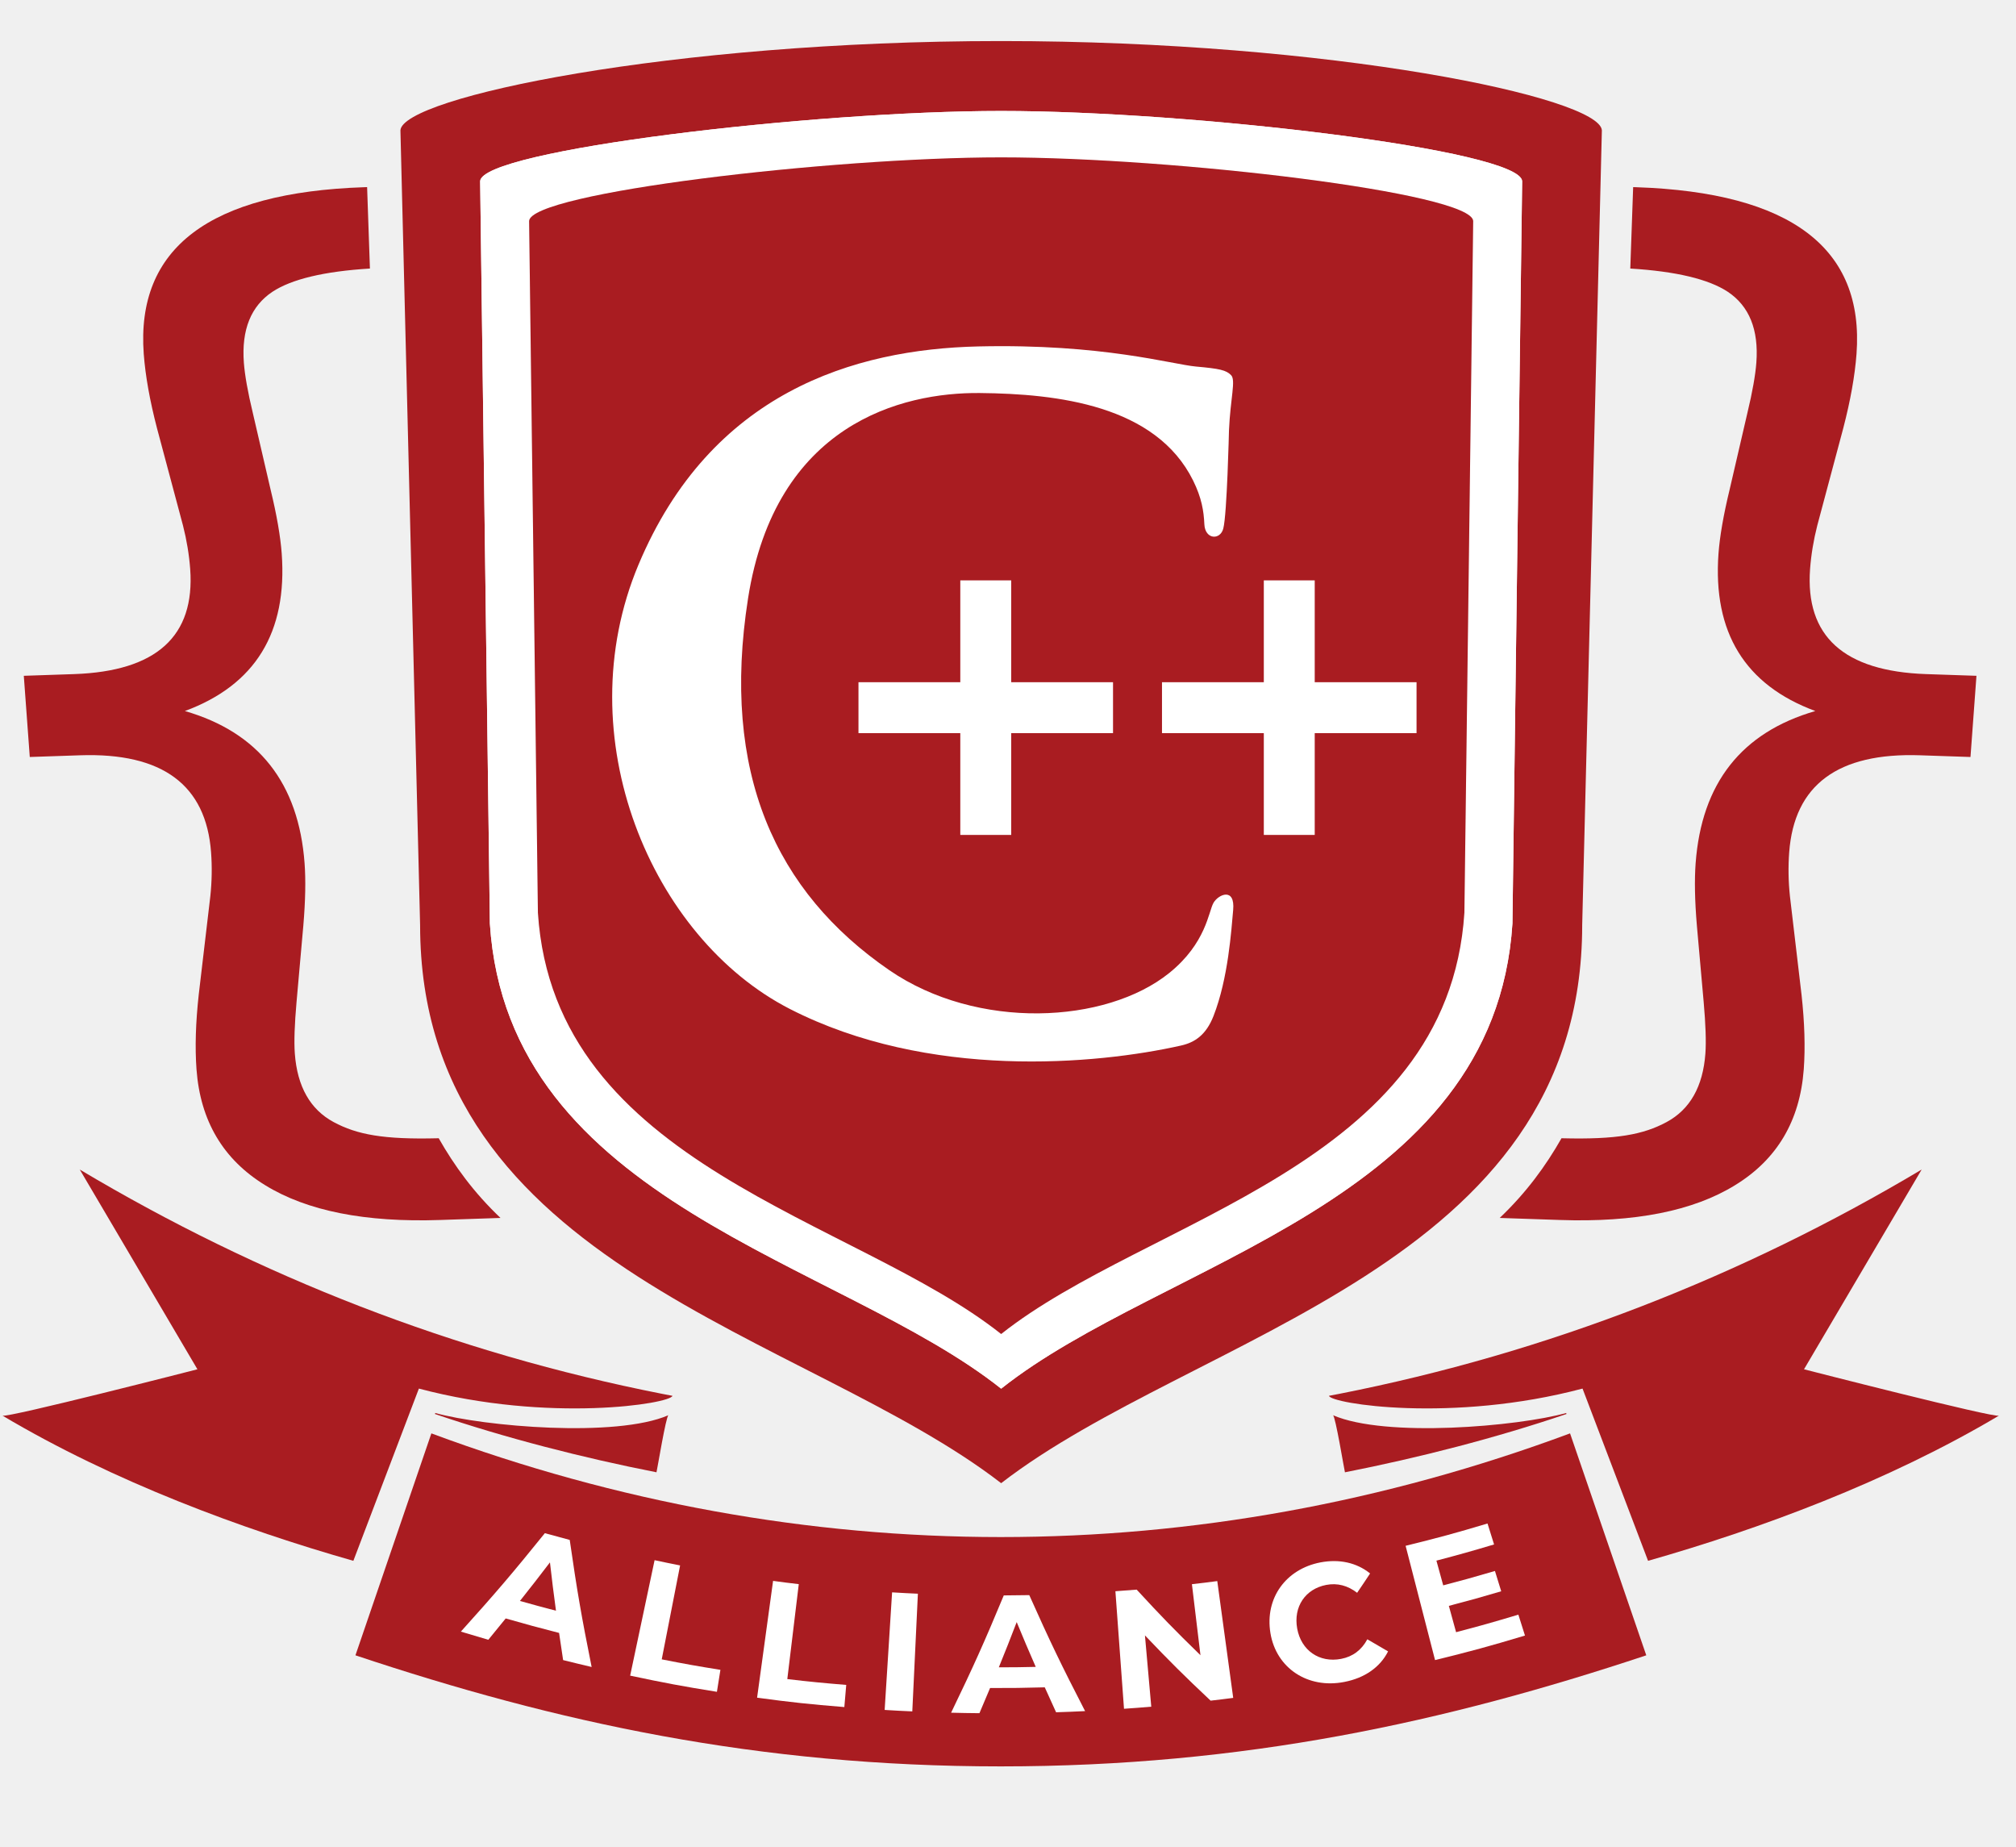
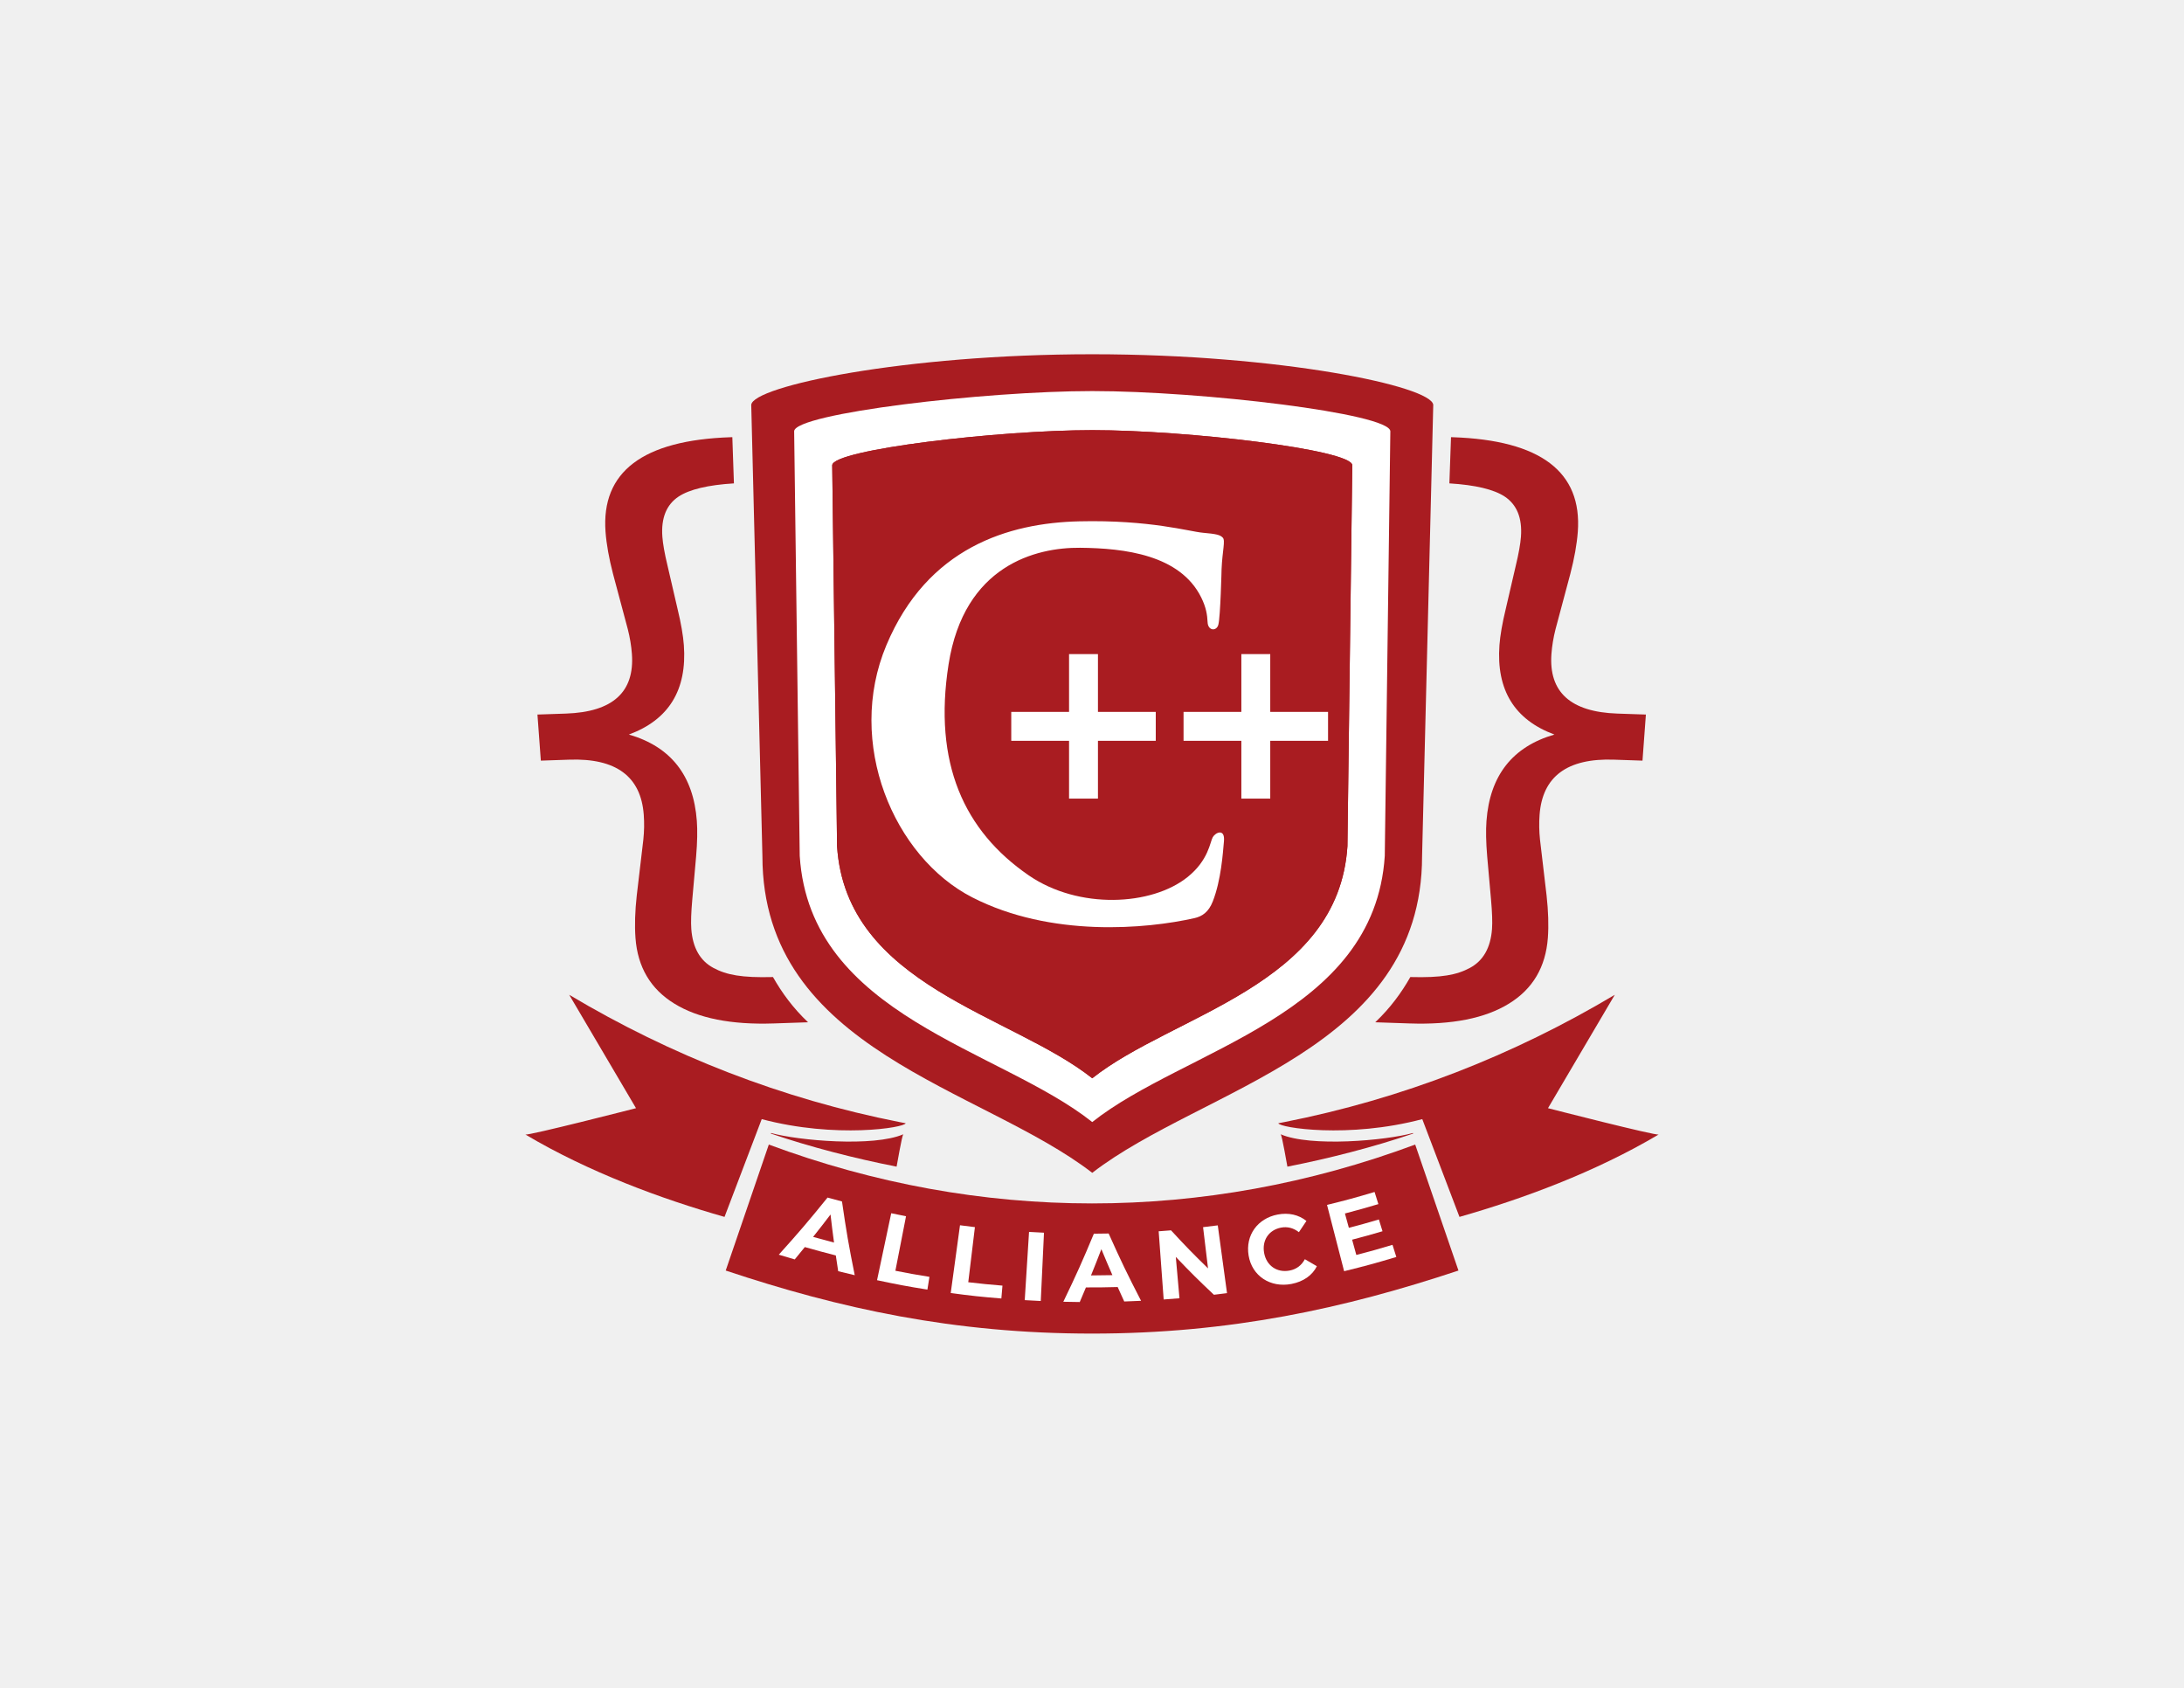
- <svg xmlns="http://www.w3.org/2000/svg" version="1.1" width="415" height="380" id="Layer_1" x="0px" y="0px" viewBox="190 120 415 380" xml:space="preserve">
+ <svg xmlns="http://www.w3.org/2000/svg" version="1.1" id="Layer_1" x="0px" y="0px" viewBox="0 0 792 612" style="enable-background:new 0 0 792 612;" xml:space="preserve">
  <style type="text/css">
	.st0{fill-rule:evenodd;clip-rule:evenodd;fill:#A91C21;}
	.st1{fill-rule:evenodd;clip-rule:evenodd;fill:#FFFFFF;}
	.st2{fill:#FFFFFF;}
</style>
  <g>
    <g>
      <g>
        <path class="st0" d="M266.15,175.27c-9.44,0.58-16.14,2.19-20.08,4.79c-4.4,2.94-6.38,7.78-5.87,14.59     c0.19,2.51,0.79,5.98,1.86,10.41l3.64,15.7c1.28,5.27,2.03,9.66,2.29,13.14c1.2,16.28-5.45,27.09-19.93,32.44     c15.2,4.4,23.42,14.86,24.64,31.34c0.25,3.4,0.18,7.67-0.26,12.84l-1.4,15.75c-0.4,4.55-0.53,8.08-0.35,10.56     c0.5,6.81,3.18,11.52,7.99,14.11c4.79,2.58,10.31,3.62,21.51,3.33c0.04,0,0.1-0.04,0.12,0c3.2,5.63,7.19,11.15,12.72,16.4     l-12.39,0.42c-15.41,0.53-27.47-1.85-36.09-7.18c-8.62-5.29-13.32-13.23-14.1-23.83c-0.33-4.52-0.17-9.65,0.46-15.37l2.39-20.28     c0.32-3.04,0.37-6.06,0.15-9c-1.02-13.88-10.02-20.56-26.98-19.98l-10.34,0.35l-1.23-16.71l10.34-0.35     c16.96-0.58,24.93-7.79,23.91-21.64c-0.22-2.94-0.71-5.91-1.48-8.94l-5.36-20.06c-1.47-5.65-2.38-10.74-2.72-15.26     c-1.61-21.77,13.5-33.24,45.38-34.31l0.6-0.02L266.15,175.27z" />
      </g>
      <g>
        <path class="st0" d="M525.6,175.27c9.44,0.58,16.14,2.19,20.08,4.79c4.4,2.94,6.38,7.78,5.87,14.59     c-0.19,2.51-0.79,5.98-1.86,10.41l-3.64,15.7c-1.28,5.27-2.03,9.66-2.29,13.14c-1.2,16.28,5.46,27.09,19.93,32.44     c-15.2,4.4-23.42,14.86-24.64,31.34c-0.25,3.4-0.18,7.67,0.26,12.84l1.4,15.75c0.4,4.55,0.53,8.08,0.35,10.56     c-0.5,6.81-3.18,11.52-7.99,14.11c-4.79,2.58-10.31,3.62-21.51,3.33c-0.04,0-0.1-0.04-0.12,0c-3.2,5.63-7.2,11.15-12.72,16.4     l12.39,0.42c15.41,0.53,27.47-1.85,36.09-7.18c8.62-5.29,13.32-13.23,14.11-23.83c0.33-4.52,0.17-9.65-0.46-15.37l-2.39-20.28     c-0.32-3.04-0.37-6.06-0.15-9c1.03-13.88,10.02-20.56,26.98-19.98l10.34,0.35l1.23-16.71l-10.34-0.35     c-16.96-0.58-24.93-7.79-23.91-21.64c0.22-2.94,0.71-5.91,1.48-8.94l5.36-20.06c1.47-5.65,2.38-10.74,2.72-15.26     c1.61-21.77-13.5-33.24-45.38-34.31l-0.6-0.02L525.6,175.27z" />
      </g>
      <g>
        <path class="st0" d="M327.6,411.27c-10.83,4.7-38.07,2.3-47.99-0.45l-0.08,0.2c14.56,4.95,30.49,9.03,45.61,12     C325.28,422.55,327.09,411.48,327.6,411.27z" />
      </g>
      <g>
        <path class="st0" d="M464.4,411.27c10.83,4.7,38.07,2.3,47.99-0.45l0.08,0.2c-14.56,4.95-30.49,9.03-45.61,12     C466.72,422.55,464.91,411.48,464.4,411.27z" />
      </g>
      <g>
        <path class="st0" d="M513.2,415.01c-76.55,28.46-157.85,28.45-234.4,0l-15.63,45.68c41.33,13.79,82.76,22.86,132.83,22.86     s91.56-9.12,132.89-22.86L513.2,415.01z" />
      </g>
      <g>
        <path class="st0" d="M585.58,360.71c-36.91,22-77.04,37.73-119.92,46.17l-2.09,0.4c0.35,1.6,25.32,5.64,52.2-1.49l13.49,35.45     c22.92-6.53,49.28-16.25,72.23-29.88c-0.9,0.53-40.13-9.54-40.13-9.54L585.58,360.71z" />
      </g>
      <g>
        <path class="st0" d="M206.42,360.71c36.91,22,77.04,37.73,119.92,46.17l2.09,0.4c-0.35,1.6-25.32,5.64-52.2-1.49l-13.49,35.45     c-22.92-6.53-49.28-16.25-72.23-29.88c0.9,0.53,40.13-9.54,40.13-9.54L206.42,360.71z" />
      </g>
      <g>
-         <path class="st0" d="M396.18,128.45H396c-67.94,0-123.15,11.59-123.57,18.37l4.05,163.58c0,70.6,79.57,83.93,119.61,114.86     C436.13,394.33,515.7,381,515.7,310.4l4.05-163.58C519.33,140.04,464.12,128.45,396.18,128.45z M501.34,310.07     c-3.71,57.68-72.01,69.35-105.25,95.74c-33.24-26.39-101.54-38.06-105.25-95.74l-2-152.78c0.28-6.42,68.54-14.45,107.25-14.45     c39.26,0,106.97,8.03,107.25,14.45L501.34,310.07z" />
-         <path class="st1" d="M396.09,142.84c-38.71,0-106.97,8.03-107.25,14.45l2,152.78c3.71,57.68,72.01,69.35,105.25,95.74     c33.24-26.39,101.54-38.06,105.25-95.74l2-152.78C503.06,150.87,435.35,142.84,396.09,142.84z M491.45,307.83     c-3.36,52.25-65.24,62.82-95.36,86.73c-30.12-23.91-91.99-34.48-95.36-86.73l-1.81-142.34c0.25-5.82,62.1-13.1,97.17-13.1     c35.57,0,96.92,7.28,97.17,13.1L491.45,307.83z" />
+         <g>
+           <path class="st0" d="M396.18,128.45H396c-67.94,0-123.15,11.59-123.57,18.37l4.05,163.58c0,70.6,79.57,83.93,119.61,114.86      C436.13,394.33,515.7,381,515.7,310.4l4.05-163.58C519.33,140.04,464.12,128.45,396.18,128.45z" />
+           <path class="st0" d="M502.17,310.35c-3.74,58.14-72.58,69.9-106.08,96.5c-33.5-26.6-102.34-38.36-106.08-96.5l-2.02-153.99      c0.28-6.47,69.08-14.56,108.1-14.56c39.57,0,107.82,8.09,108.1,14.56L502.17,310.35z" />
+         </g>
+         <path class="st1" d="M396.09,141.8c-39.02,0-107.82,8.09-108.1,14.56l2.02,153.99c3.74,58.14,72.58,69.9,106.08,96.5     c33.5-26.6,102.34-38.36,106.08-96.5l2.02-153.99C503.91,149.89,435.66,141.8,396.09,141.8z M488.63,306.81     c-3.26,50.7-63.31,60.96-92.54,84.16c-29.23-23.2-89.27-33.46-92.54-84.16l-1.76-138.13c0.24-5.65,60.26-12.71,94.3-12.71     c34.52,0,94.05,7.06,94.3,12.71L488.63,306.81z" />
      </g>
      <g>
-         <path class="st0" d="M493.26,165.49l-1.81,142.34c-3.36,52.25-65.24,62.82-95.36,86.73c-30.12-23.91-91.99-34.48-95.36-86.73     l-1.81-142.34c0.25-5.82,62.1-13.1,97.17-13.1C431.66,152.39,493.01,159.67,493.26,165.49z" />
+         <path class="st0" d="M490.39,168.68l-1.76,138.13c-3.26,50.7-63.31,60.96-92.54,84.16c-29.23-23.2-89.27-33.46-92.54-84.16     l-1.76-138.13c0.24-5.65,60.26-12.71,94.3-12.71C430.61,155.97,490.14,163.04,490.39,168.68z" />
      </g>
      <g>
-         <polygon class="st1" points="387.68,239.45 398.16,239.45 398.16,260.41 419.12,260.41 419.12,270.89 398.16,270.89     398.16,291.84 387.68,291.84 387.68,270.89 366.72,270.89 366.72,260.41 387.68,260.41    " />
+         <polygon class="st1" points="387.68,237.17 398.16,237.17 398.16,258.13 419.12,258.13 419.12,268.61 398.16,268.61      398.16,289.57 387.68,289.57 387.68,268.61 366.72,268.61 366.72,258.13 387.68,258.13    " />
      </g>
      <g>
-         <polygon class="st1" points="450.16,239.45 460.64,239.45 460.64,260.41 481.6,260.41 481.6,270.89 460.64,270.89 460.64,291.84     450.16,291.84 450.16,270.89 429.2,270.89 429.2,260.41 450.16,260.41    " />
+         <polygon class="st1" points="450.16,237.17 460.64,237.17 460.64,258.13 481.6,258.13 481.6,268.61 460.64,268.61 460.64,289.57      450.16,289.57 450.16,268.61 429.2,268.61 429.2,258.13 450.16,258.13    " />
      </g>
    </g>
    <g>
      <g>
-         <path class="st2" d="M305.09,456.08c-4.41-1.13-6.61-1.73-10.99-2.98c-1.42,1.76-2.14,2.64-3.58,4.39c-2.27-0.66-3.4-1-5.65-1.68     c7.18-7.97,10.64-12.02,17.29-20.26c2.05,0.57,3.07,0.85,5.12,1.39c1.5,10.44,2.41,15.68,4.51,26.15     c-2.35-0.55-3.53-0.84-5.87-1.42C305.58,459.43,305.41,458.31,305.09,456.08z M304.45,451.51c-0.54-3.98-0.78-5.97-1.24-9.95     c-2.44,3.19-3.67,4.78-6.18,7.94C299.99,450.33,301.48,450.73,304.45,451.51z" />
-         <path class="st2" d="M324.75,441.11c2.1,0.45,3.15,0.66,5.25,1.08c-1.51,7.73-2.27,11.6-3.78,19.33     c4.82,0.95,7.24,1.38,12.08,2.16c-0.29,1.81-0.43,2.71-0.72,4.52c-7.16-1.15-10.74-1.82-17.86-3.33     C321.73,455.35,322.73,450.6,324.75,441.11z" />
-         <path class="st2" d="M349.14,445.37c2.11,0.29,3.17,0.42,5.29,0.67c-0.94,7.82-1.41,11.72-2.36,19.54     c4.85,0.57,7.28,0.8,12.13,1.2c-0.16,1.82-0.24,2.73-0.39,4.56c-7.19-0.59-10.78-0.96-17.96-1.93     C347.17,459.8,347.82,454.99,349.14,445.37z" />
-         <path class="st2" d="M373.64,447.73c2.12,0.13,3.18,0.18,5.31,0.28c-0.46,9.69-0.69,14.53-1.15,24.22     c-2.28-0.1-3.41-0.16-5.69-0.3C372.72,462.25,373.03,457.41,373.64,447.73z" />
-         <path class="st2" d="M405.07,467.28c-4.5,0.12-6.75,0.15-11.26,0.14c-0.87,2.08-1.3,3.11-2.19,5.18c-2.33-0.02-3.5-0.04-5.83-0.1     c4.63-9.59,6.8-14.42,10.84-24.14c2.1-0.01,3.15-0.02,5.25-0.06c4.3,9.62,6.6,14.39,11.49,23.87c-2.39,0.12-3.58,0.16-5.97,0.24     C406.46,470.37,405.99,469.34,405.07,467.28z M403.21,463.07c-1.61-3.68-2.39-5.52-3.92-9.22c-1.43,3.73-2.17,5.59-3.68,9.31     C398.65,463.16,400.17,463.14,403.21,463.07z" />
-         <path class="st2" d="M440.58,445.41c1.31,9.61,1.97,14.42,3.28,24.04c-1.86,0.24-2.79,0.36-4.65,0.57     c-5.6-5.27-8.3-7.96-13.52-13.43c0.52,5.87,0.78,8.8,1.3,14.67c-2.24,0.19-3.36,0.28-5.61,0.43c-0.71-9.68-1.06-14.51-1.77-24.19     c1.75-0.12,2.63-0.19,4.38-0.33c5.06,5.49,7.69,8.2,13.13,13.5c-0.71-5.85-1.06-8.77-1.76-14.62     C437.46,445.81,438.5,445.69,440.58,445.41z" />
-         <path class="st2" d="M451.52,456.1c-1.18-7.22,3.23-13.17,10.27-14.53c3.91-0.75,7.47,0.04,10.25,2.27     c-1.05,1.6-1.59,2.39-2.67,3.98c-1.95-1.5-4.07-2.06-6.37-1.62c-4.29,0.83-6.78,4.48-5.97,8.98c0.81,4.5,4.57,7.11,9.05,6.24     c2.4-0.46,4.21-1.83,5.39-4.03c1.7,1,2.55,1.5,4.27,2.49c-1.62,3.23-4.79,5.48-9.02,6.29C459.2,467.64,452.7,463.32,451.52,456.1     z" />
-         <path class="st2" d="M502.56,452.32c0.54,1.72,0.81,2.58,1.36,4.3c-7.36,2.21-11.07,3.22-18.51,5.05     c-2.42-9.41-3.64-14.11-6.06-23.52c6.78-1.67,10.15-2.58,16.86-4.59c0.54,1.72,0.81,2.58,1.35,4.31     c-4.73,1.41-7.1,2.08-11.87,3.33c0.56,2.03,0.84,3.05,1.4,5.09c4.27-1.12,6.4-1.71,10.65-2.96c0.52,1.67,0.77,2.51,1.29,4.18     c-4.3,1.27-6.45,1.87-10.78,3c0.6,2.17,0.89,3.25,1.49,5.42C494.88,454.58,497.45,453.85,502.56,452.32z" />
+         <path class="st2" d="M303.1,455.22c-4.51-1.16-6.76-1.77-11.24-3.04c-1.45,1.8-2.19,2.7-3.66,4.48     c-2.32-0.67-3.47-1.02-5.78-1.72c7.34-8.15,10.88-12.29,17.68-20.71c2.09,0.58,3.14,0.87,5.24,1.42     c1.54,10.68,2.46,16.03,4.62,26.73c-2.4-0.56-3.6-0.85-6-1.45C303.6,458.64,303.43,457.5,303.1,455.22z M302.45,450.54     c-0.55-4.07-0.8-6.11-1.27-10.17c-2.49,3.27-3.75,4.89-6.32,8.12C297.89,449.34,299.41,449.75,302.45,450.54z" />
+         <path class="st2" d="M323.19,439.91c2.15,0.46,3.22,0.68,5.37,1.1c-1.54,7.9-2.32,11.85-3.86,19.76     c4.93,0.97,7.4,1.41,12.35,2.21c-0.3,1.85-0.44,2.77-0.74,4.62c-7.32-1.17-10.98-1.86-18.26-3.41     C320.11,454.47,321.14,449.62,323.19,439.91z" />
+         <path class="st2" d="M348.13,444.27c2.16,0.29,3.24,0.43,5.41,0.68c-0.96,7.99-1.45,11.99-2.41,19.98     c4.96,0.58,7.44,0.82,12.4,1.23c-0.16,1.86-0.24,2.8-0.4,4.66c-7.35-0.6-11.02-0.98-18.36-1.98     C346.11,459.01,346.79,454.1,348.13,444.27z" />
+         <path class="st2" d="M373.17,446.68c2.17,0.13,3.25,0.19,5.42,0.29c-0.47,9.91-0.7,14.86-1.17,24.76     c-2.33-0.1-3.49-0.17-5.81-0.31C372.24,461.53,372.55,456.58,373.17,446.68z" />
+         <path class="st2" d="M405.31,466.67c-4.6,0.12-6.9,0.15-11.51,0.14c-0.88,2.12-1.33,3.18-2.24,5.3c-2.39-0.02-3.58-0.04-5.96-0.1     c4.73-9.81,6.95-14.75,11.08-24.68c2.15-0.01,3.22-0.02,5.36-0.07c4.4,9.83,6.75,14.72,11.75,24.4c-2.44,0.12-3.66,0.17-6.1,0.25     C406.72,469.82,406.25,468.77,405.31,466.67z M403.4,462.36c-1.64-3.76-2.44-5.65-4-9.42c-1.46,3.81-2.22,5.72-3.76,9.52     C398.74,462.45,400.3,462.43,403.4,462.36z" />
+         <path class="st2" d="M441.61,444.31c1.34,9.83,2.01,14.74,3.35,24.57c-1.9,0.25-2.85,0.36-4.75,0.59     c-5.72-5.39-8.49-8.14-13.82-13.73c0.53,6,0.8,9,1.33,15c-2.29,0.19-3.44,0.28-5.73,0.44c-0.73-9.89-1.09-14.84-1.81-24.73     c1.79-0.13,2.69-0.19,4.48-0.34c5.17,5.62,7.86,8.38,13.42,13.8c-0.72-5.98-1.08-8.97-1.8-14.95     C438.42,444.72,439.48,444.59,441.61,444.31z" />
+         <path class="st2" d="M452.79,455.24c-1.21-7.38,3.3-13.46,10.5-14.85c3.99-0.77,7.64,0.05,10.47,2.32     c-1.08,1.63-1.62,2.45-2.73,4.07c-1.99-1.54-4.17-2.1-6.51-1.65c-4.38,0.85-6.93,4.58-6.1,9.18c0.83,4.6,4.67,7.27,9.26,6.38     c2.45-0.47,4.31-1.87,5.51-4.11c1.73,1.03,2.61,1.53,4.36,2.54c-1.65,3.31-4.9,5.6-9.22,6.43     C460.64,467.03,454,462.62,452.79,455.24z" />
+         <path class="st2" d="M504.97,451.37c0.55,1.76,0.83,2.64,1.39,4.4c-7.53,2.26-11.32,3.29-18.93,5.16     c-2.48-9.62-3.72-14.42-6.2-24.04c6.93-1.7,10.38-2.64,17.24-4.69c0.55,1.76,0.83,2.64,1.38,4.4c-4.83,1.44-7.26,2.12-12.13,3.4     c0.57,2.08,0.86,3.12,1.43,5.2c4.37-1.14,6.55-1.75,10.88-3.03c0.53,1.71,0.79,2.56,1.32,4.27c-4.39,1.29-6.6,1.91-11.02,3.06     c0.61,2.22,0.91,3.32,1.52,5.54C497.12,453.68,499.74,452.94,504.97,451.37z" />
      </g>
    </g>
    <g>
-       <path class="st2" d="M442.99,208.58c0.29-6.65,1.45-10.34,0.43-11.37c-1.01-1.03-2.31-1.33-7.23-1.77    c-4.91-0.44-19.22-4.73-44.8-4.14c-25.58,0.59-55.06,9.45-69.95,44.91s2.66,76.84,31.14,91.44c28.54,14.62,63.14,11.46,80.57,7.53    c2.83-0.64,5.13-2.19,6.65-6.06c3.05-7.78,3.67-17.69,4.05-21.82c0.43-4.73-3.03-3.25-4.05-1.48s-1.49,8.29-9.1,14.43    c-13.01,10.49-39.53,11.88-57.66-0.59c-23.41-16.1-34.68-40.62-29.05-76.52c5.64-35.9,31.65-42.4,47.69-42.25    c16.04,0.15,36.25,2.51,43.93,18.02c1.77,3.58,2.19,6.3,2.31,8.97c0.14,3.2,3.28,3.33,3.9,0.89    C442.59,225.83,442.99,208.58,442.99,208.58z" />
+       <path class="st2" d="M442.99,206.31c0.29-6.65,1.45-10.34,0.43-11.37c-1.01-1.03-2.31-1.33-7.23-1.77    c-4.91-0.44-19.22-4.73-44.8-4.14c-25.58,0.59-55.06,9.45-69.95,44.91s2.66,76.84,31.14,91.44c28.54,14.62,63.14,11.46,80.57,7.53    c2.83-0.64,5.13-2.19,6.65-6.06c3.05-7.78,3.67-17.69,4.05-21.82c0.43-4.73-3.03-3.25-4.05-1.48s-1.49,8.29-9.1,14.43    c-13.01,10.49-39.53,11.88-57.66-0.59c-23.41-16.1-34.68-40.62-29.05-76.52c5.64-35.9,31.65-42.4,47.69-42.25    c16.04,0.15,36.25,2.51,43.93,18.02c1.77,3.58,2.19,6.3,2.31,8.97c0.14,3.2,3.28,3.33,3.9,0.89    C442.59,223.56,442.99,206.31,442.99,206.31z" />
    </g>
  </g>
</svg>
